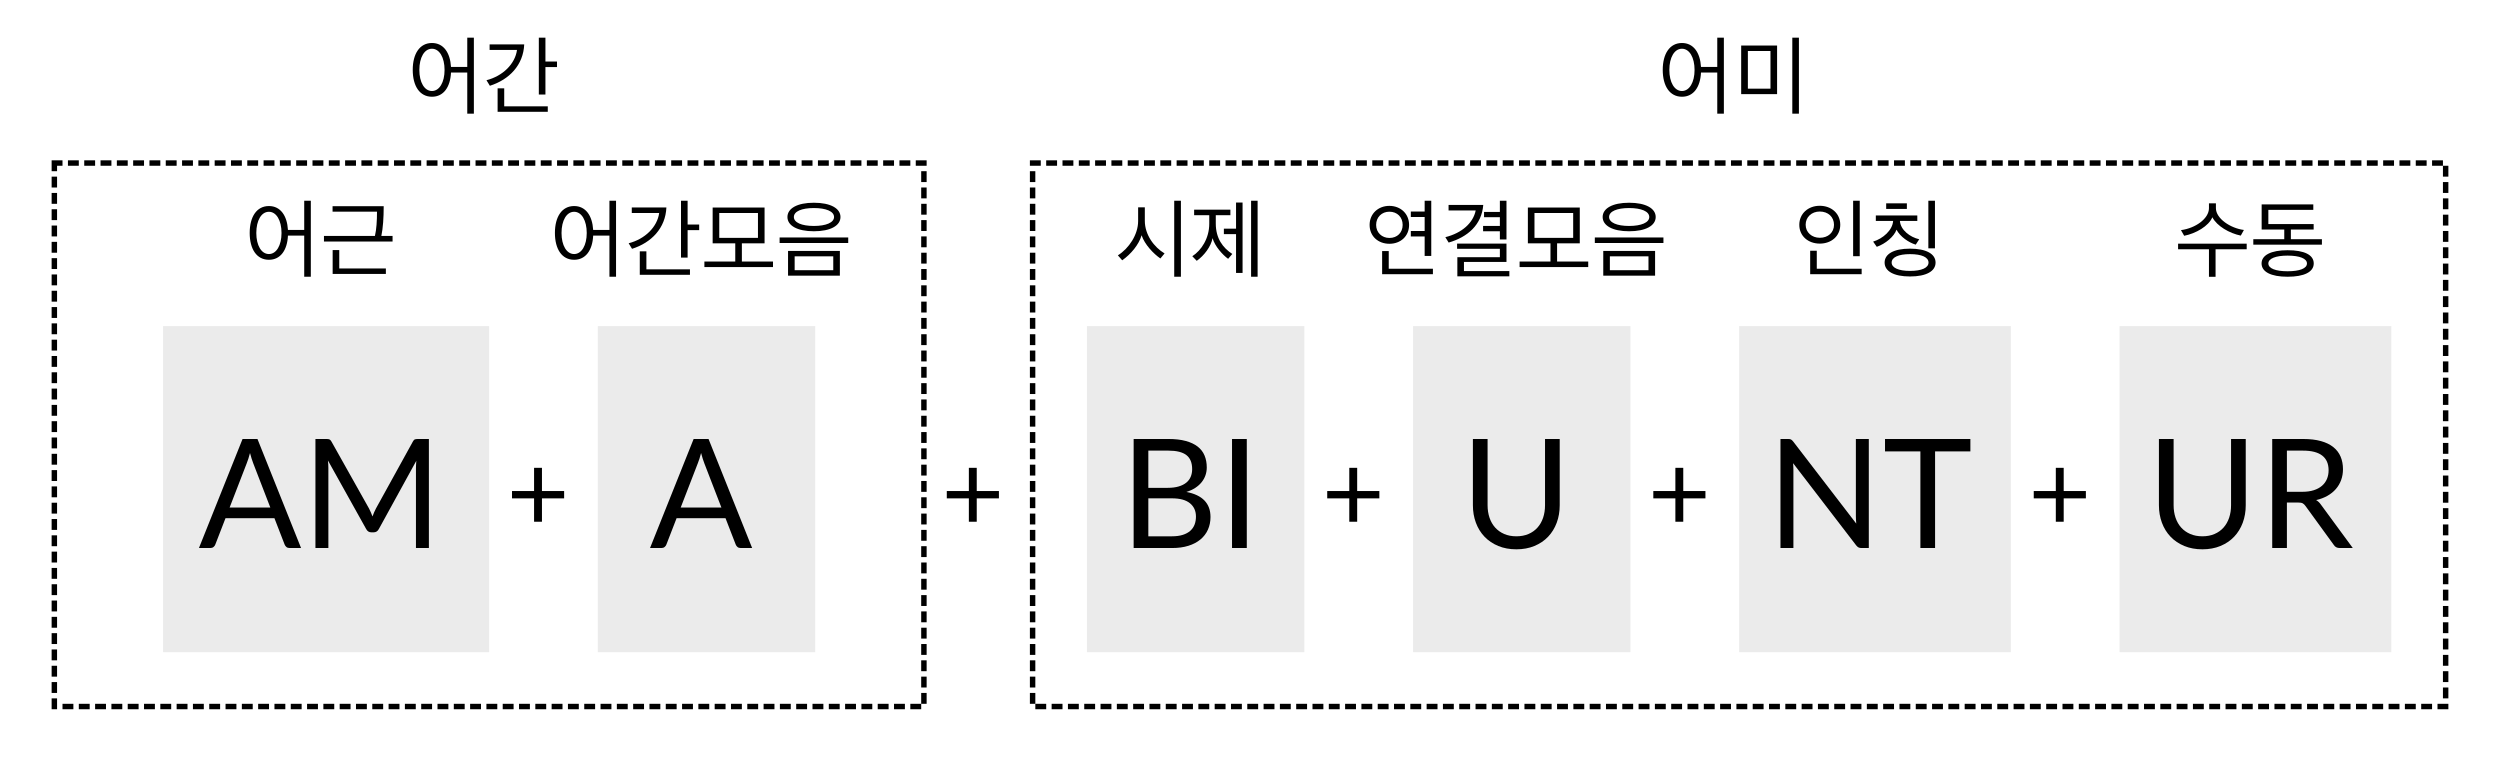
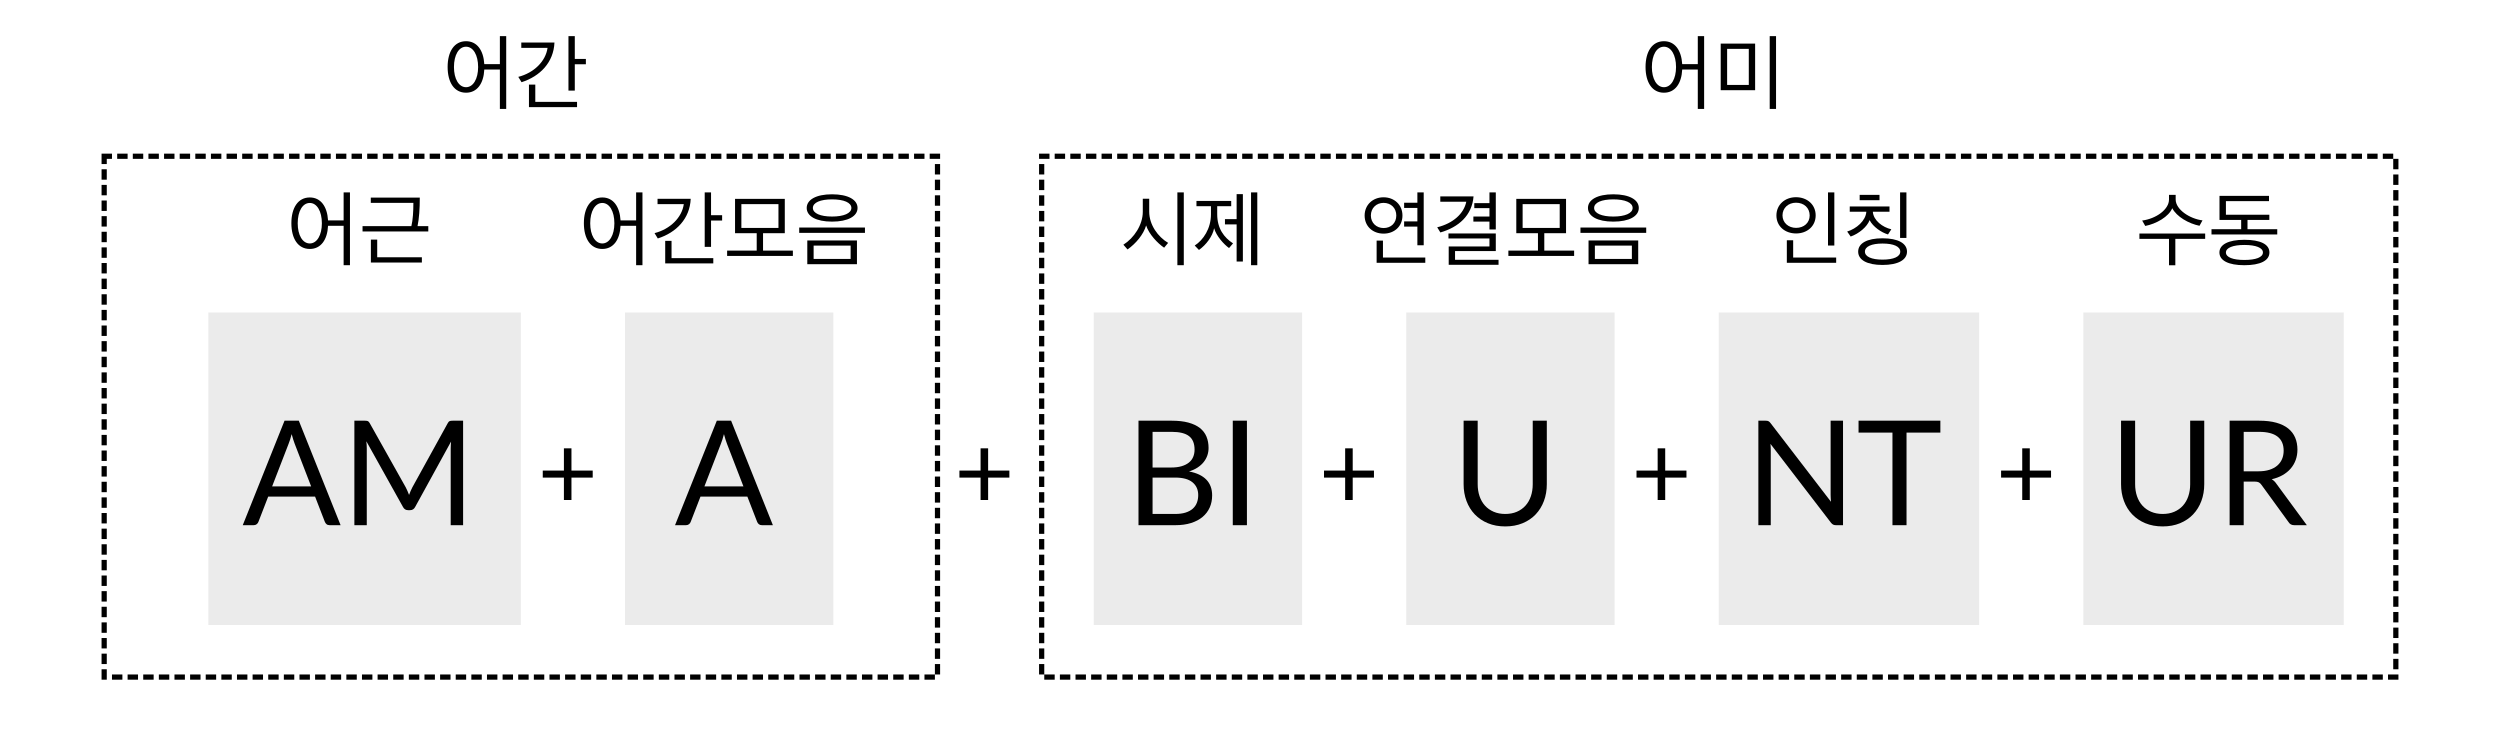
- <svg xmlns="http://www.w3.org/2000/svg" style="isolation:isolate" viewBox="0 0 460 140" width="460" height="140">
+ <svg xmlns="http://www.w3.org/2000/svg" style="isolation:isolate" viewBox="0 0 480 140" width="480" height="140">
  <defs>
-     <clipPath id="_clipPath_DIZ52aOS9laOXnMkzHSFK9pNo91GjcWb">
-       <rect width="460" height="140" />
+     <clipPath id="_clipPath_axQvrKxVKWteTwl1Pi8Dt5Fx5UOR42Oq">
+       <rect width="480" height="140" />
    </clipPath>
  </defs>
-   <g clip-path="url(#_clipPath_DIZ52aOS9laOXnMkzHSFK9pNo91GjcWb)">
-     <path d=" M 10 30 L 170 30 L 170 130 L 10 130 L 10 30 Z " fill="none" vector-effect="non-scaling-stroke" stroke-width="1" stroke-dasharray="1,2" stroke="rgb(0,0,0)" stroke-linejoin="miter" stroke-linecap="square" stroke-miterlimit="3" />
-     <path d=" M 190 30 L 450 30 L 450 130 L 190 130 L 190 30 Z " fill="none" vector-effect="non-scaling-stroke" stroke-width="1" stroke-dasharray="1,2" stroke="rgb(0,0,0)" stroke-linejoin="miter" stroke-linecap="square" stroke-miterlimit="3" />
-     <path d=" M 320 60 L 370 60 L 370 120 L 320 120 L 320 60 Z " fill="rgb(235,235,235)" />
-     <path d=" M 390 60 L 440 60 L 440 120 L 390 120 L 390 60 Z " fill="rgb(235,235,235)" />
-     <path d=" M 341.48 80.774 L 343.86 80.774 L 343.86 100.836 L 342.502 100.836 L 342.502 100.836 Q 342.18 100.836 341.963 100.724 L 341.963 100.724 L 341.963 100.724 Q 341.746 100.612 341.536 100.346 L 341.536 100.346 L 329.93 85.226 L 329.93 85.226 Q 329.958 85.576 329.972 85.912 L 329.972 85.912 L 329.972 85.912 Q 329.986 86.248 329.986 86.542 L 329.986 86.542 L 329.986 100.836 L 327.606 100.836 L 327.606 80.774 L 329.006 80.774 L 329.006 80.774 Q 329.188 80.774 329.314 80.795 L 329.314 80.795 L 329.314 80.795 Q 329.44 80.816 329.538 80.865 L 329.538 80.865 L 329.538 80.865 Q 329.636 80.914 329.734 81.005 L 329.734 81.005 L 329.734 81.005 Q 329.832 81.096 329.944 81.236 L 329.944 81.236 L 341.55 96.342 L 341.55 96.342 Q 341.522 95.978 341.501 95.635 L 341.501 95.635 L 341.501 95.635 Q 341.48 95.292 341.48 94.984 L 341.48 94.984 L 341.48 80.774 L 341.48 80.774 Z  M 362.55 80.774 L 362.55 83.056 L 356.054 83.056 L 356.054 100.836 L 353.352 100.836 L 353.352 83.056 L 346.842 83.056 L 346.842 80.774 L 362.55 80.774 L 362.55 80.774 Z " fill-rule="evenodd" fill="rgb(0,0,0)" />
-     <path d=" M 405.236 98.68 L 405.236 98.68 L 405.236 98.68 Q 406.482 98.68 407.462 98.26 L 407.462 98.26 L 407.462 98.26 Q 408.442 97.84 409.121 97.084 L 409.121 97.084 L 409.121 97.084 Q 409.8 96.328 410.157 95.278 L 410.157 95.278 L 410.157 95.278 Q 410.514 94.228 410.514 92.968 L 410.514 92.968 L 410.514 80.774 L 413.216 80.774 L 413.216 92.968 L 413.216 92.968 Q 413.216 94.704 412.663 96.188 L 412.663 96.188 L 412.663 96.188 Q 412.11 97.672 411.081 98.757 L 411.081 98.757 L 411.081 98.757 Q 410.052 99.842 408.568 100.458 L 408.568 100.458 L 408.568 100.458 Q 407.084 101.074 405.236 101.074 L 405.236 101.074 L 405.236 101.074 Q 403.388 101.074 401.904 100.458 L 401.904 100.458 L 401.904 100.458 Q 400.42 99.842 399.384 98.757 L 399.384 98.757 L 399.384 98.757 Q 398.348 97.672 397.795 96.188 L 397.795 96.188 L 397.795 96.188 Q 397.242 94.704 397.242 92.968 L 397.242 92.968 L 397.242 80.774 L 399.944 80.774 L 399.944 92.954 L 399.944 92.954 Q 399.944 94.214 400.301 95.264 L 400.301 95.264 L 400.301 95.264 Q 400.658 96.314 401.337 97.07 L 401.337 97.07 L 401.337 97.07 Q 402.016 97.826 403.003 98.253 L 403.003 98.253 L 403.003 98.253 Q 403.99 98.68 405.236 98.68 Z  M 420.79 90.49 L 423.646 90.49 L 423.646 90.49 Q 424.822 90.49 425.725 90.203 L 425.725 90.203 L 425.725 90.203 Q 426.628 89.916 427.237 89.391 L 427.237 89.391 L 427.237 89.391 Q 427.846 88.866 428.154 88.138 L 428.154 88.138 L 428.154 88.138 Q 428.462 87.41 428.462 86.528 L 428.462 86.528 L 428.462 86.528 Q 428.462 84.736 427.286 83.826 L 427.286 83.826 L 427.286 83.826 Q 426.11 82.916 423.758 82.916 L 423.758 82.916 L 420.79 82.916 L 420.79 90.49 L 420.79 90.49 Z  M 427.062 92.87 L 432.914 100.836 L 430.506 100.836 L 430.506 100.836 Q 429.764 100.836 429.414 100.262 L 429.414 100.262 L 424.206 93.094 L 424.206 93.094 Q 423.968 92.758 423.695 92.611 L 423.695 92.611 L 423.695 92.611 Q 423.422 92.464 422.848 92.464 L 422.848 92.464 L 420.79 92.464 L 420.79 100.836 L 418.088 100.836 L 418.088 80.774 L 423.758 80.774 L 423.758 80.774 Q 425.662 80.774 427.048 81.159 L 427.048 81.159 L 427.048 81.159 Q 428.434 81.544 429.337 82.272 L 429.337 82.272 L 429.337 82.272 Q 430.24 83 430.674 84.029 L 430.674 84.029 L 430.674 84.029 Q 431.108 85.058 431.108 86.332 L 431.108 86.332 L 431.108 86.332 Q 431.108 87.396 430.772 88.32 L 430.772 88.32 L 430.772 88.32 Q 430.436 89.244 429.799 89.979 L 429.799 89.979 L 429.799 89.979 Q 429.162 90.714 428.245 91.232 L 428.245 91.232 L 428.245 91.232 Q 427.328 91.75 426.166 92.016 L 426.166 92.016 L 426.166 92.016 Q 426.684 92.31 427.062 92.87 L 427.062 92.87 L 427.062 92.87 Z " fill-rule="evenodd" fill="rgb(0,0,0)" />
-     <path d=" M 342.192 47.144 L 342.192 36.936 L 340.976 36.936 L 340.976 47.144 L 342.192 47.144 Z  M 342.544 50.456 L 342.544 49.448 L 334.288 49.448 L 334.288 46.136 L 333.072 46.136 L 333.072 50.456 L 342.544 50.456 Z  M 334.832 37.864 C 332.72 37.864 331.072 39.288 331.072 41.368 C 331.072 43.448 332.72 44.824 334.848 44.824 C 336.976 44.824 338.608 43.432 338.608 41.352 C 338.608 39.272 336.96 37.864 334.832 37.864 Z  M 334.832 38.92 C 336.384 38.92 337.456 39.928 337.456 41.368 C 337.456 42.76 336.384 43.752 334.848 43.752 C 333.376 43.752 332.24 42.76 332.24 41.352 C 332.24 39.928 333.36 38.92 334.832 38.92 Z  M 356.144 48.312 C 356.144 46.728 354.448 45.752 351.44 45.752 C 348.448 45.752 346.768 46.728 346.768 48.312 C 346.768 49.896 348.448 50.872 351.44 50.872 C 354.448 50.872 356.144 49.896 356.144 48.312 Z  M 353.136 44.024 C 351.456 43.64 349.696 42.328 349.584 40.648 L 352.784 40.648 L 352.784 39.64 L 345.152 39.64 L 345.152 40.648 L 348.336 40.648 C 348.224 42.376 346.448 43.912 344.656 44.456 L 345.328 45.416 C 346.928 44.856 348.512 43.528 348.96 42.264 C 349.632 43.56 351.216 44.632 352.496 45.016 L 353.136 44.024 Z  M 354.848 48.312 C 354.848 49.272 353.6 49.848 351.44 49.848 C 349.328 49.848 348.064 49.272 348.064 48.312 C 348.064 47.336 349.328 46.76 351.44 46.76 C 353.6 46.76 354.848 47.336 354.848 48.312 Z  M 356.032 45.688 L 356.032 36.936 L 354.816 36.936 L 354.816 45.688 L 356.032 45.688 Z  M 350.864 38.44 L 350.864 37.416 L 347.056 37.416 L 347.056 38.44 L 350.864 38.44 Z " fill-rule="evenodd" fill="rgb(0,0,0)" />
-     <path d=" M 407.664 50.936 L 407.664 45.864 L 413.392 45.864 L 413.392 44.84 L 400.768 44.84 L 400.768 45.864 L 406.448 45.864 L 406.448 50.936 L 407.664 50.936 Z  M 412.88 42.312 C 410.416 42.008 407.728 40.216 407.728 38.312 L 407.728 37.416 L 406.448 37.416 L 406.448 38.312 C 406.448 40.216 403.984 41.992 401.296 42.344 L 401.888 43.384 C 404.016 42.968 406.4 41.608 407.072 39.976 C 407.92 41.608 410.208 42.92 412.304 43.352 L 412.88 42.312 Z  M 425.728 48.472 C 425.728 46.888 423.984 46.04 420.912 46.04 C 417.856 46.04 416.128 46.952 416.128 48.472 C 416.128 50.024 417.856 50.92 420.912 50.92 C 423.984 50.92 425.728 50.04 425.728 48.472 Z  M 425.712 42.232 L 425.712 41.224 L 417.376 41.224 L 417.376 38.616 L 425.648 38.616 L 425.648 37.608 L 416.144 37.608 L 416.144 42.232 L 420.304 42.232 L 420.304 44.008 L 414.608 44.008 L 414.608 45.016 L 427.232 45.016 L 427.232 44.008 L 421.52 44.008 L 421.52 42.232 L 425.712 42.232 Z  M 420.912 47.032 C 423.136 47.032 424.48 47.576 424.48 48.472 C 424.48 49.4 423.136 49.912 420.912 49.912 C 418.72 49.912 417.376 49.4 417.376 48.472 C 417.376 47.576 418.72 47.032 420.912 47.032 Z " fill-rule="evenodd" fill="rgb(0,0,0)" />
-     <path d=" M 313.8 90.35 L 313.8 91.7 L 309.72 91.7 L 309.72 96 L 308.27 96 L 308.27 91.7 L 304.21 91.7 L 304.21 90.35 L 308.27 90.35 L 308.27 86.08 L 309.72 86.08 L 309.72 90.35 L 313.8 90.35 L 313.8 90.35 Z " fill="rgb(0,0,0)" />
-     <path d=" M 383.8 90.35 L 383.8 91.7 L 379.72 91.7 L 379.72 96 L 378.27 96 L 378.27 91.7 L 374.21 91.7 L 374.21 90.35 L 378.27 90.35 L 378.27 86.08 L 379.72 86.08 L 379.72 90.35 L 383.8 90.35 L 383.8 90.35 Z " fill="rgb(0,0,0)" />
-     <path d=" M 260 60 L 300 60 L 300 120 L 260 120 L 260 60 Z " fill="rgb(235,235,235)" />
-     <path d=" M 279.007 98.68 L 279.007 98.68 L 279.007 98.68 Q 280.253 98.68 281.233 98.26 L 281.233 98.26 L 281.233 98.26 Q 282.213 97.84 282.892 97.084 L 282.892 97.084 L 282.892 97.084 Q 283.571 96.328 283.928 95.278 L 283.928 95.278 L 283.928 95.278 Q 284.285 94.228 284.285 92.968 L 284.285 92.968 L 284.285 80.774 L 286.987 80.774 L 286.987 92.968 L 286.987 92.968 Q 286.987 94.704 286.434 96.188 L 286.434 96.188 L 286.434 96.188 Q 285.881 97.672 284.852 98.757 L 284.852 98.757 L 284.852 98.757 Q 283.823 99.842 282.339 100.458 L 282.339 100.458 L 282.339 100.458 Q 280.855 101.074 279.007 101.074 L 279.007 101.074 L 279.007 101.074 Q 277.159 101.074 275.675 100.458 L 275.675 100.458 L 275.675 100.458 Q 274.191 99.842 273.155 98.757 L 273.155 98.757 L 273.155 98.757 Q 272.119 97.672 271.566 96.188 L 271.566 96.188 L 271.566 96.188 Q 271.013 94.704 271.013 92.968 L 271.013 92.968 L 271.013 80.774 L 273.715 80.774 L 273.715 92.954 L 273.715 92.954 Q 273.715 94.214 274.072 95.264 L 274.072 95.264 L 274.072 95.264 Q 274.429 96.314 275.108 97.07 L 275.108 97.07 L 275.108 97.07 Q 275.787 97.826 276.774 98.253 L 276.774 98.253 L 276.774 98.253 Q 277.761 98.68 279.007 98.68 Z " fill="rgb(0,0,0)" />
-     <path d=" M 262.136 39.928 L 262.136 42.504 L 259.592 42.504 L 259.592 43.512 L 262.136 43.512 L 262.136 47.096 L 263.352 47.096 L 263.352 36.936 L 262.136 36.936 L 262.136 38.92 L 259.592 38.92 L 259.592 39.928 L 262.136 39.928 Z  M 263.656 50.456 L 263.656 49.448 L 255.528 49.448 L 255.528 46.2 L 254.312 46.2 L 254.312 50.456 L 263.656 50.456 Z  M 255.64 37.88 C 253.592 37.88 252.008 39.32 252.008 41.384 C 252.008 43.48 253.592 44.856 255.656 44.856 C 257.704 44.856 259.272 43.464 259.272 41.384 C 259.272 39.304 257.688 37.88 255.64 37.88 Z  M 255.64 38.952 C 257.096 38.952 258.088 39.96 258.088 41.384 C 258.088 42.792 257.096 43.784 255.656 43.784 C 254.264 43.784 253.208 42.792 253.208 41.384 C 253.208 39.96 254.248 38.952 255.64 38.952 Z  M 277.72 50.84 L 277.72 49.88 L 269.368 49.88 L 269.368 48.2 L 277.192 48.2 L 277.192 44.824 L 268.104 44.824 L 268.104 45.784 L 275.976 45.784 L 275.976 47.32 L 268.152 47.32 L 268.152 50.84 L 277.72 50.84 Z  M 272.92 37.704 L 266.536 37.704 L 266.536 38.728 L 271.528 38.728 C 271.064 41.016 269.016 42.872 265.944 43.64 L 266.552 44.632 C 270.04 43.624 272.632 41.384 272.92 37.704 Z  M 273.064 39.96 L 275.976 39.96 L 275.976 41.576 L 272.888 41.576 L 272.888 42.552 L 275.976 42.552 L 275.976 44.056 L 277.192 44.056 L 277.192 36.936 L 275.976 36.936 L 275.976 39 L 273.064 39 L 273.064 39.96 Z  M 292.232 49.144 L 292.232 48.12 L 286.504 48.12 L 286.504 44.776 L 290.68 44.776 L 290.68 38.184 L 281.128 38.184 L 281.128 44.776 L 285.288 44.776 L 285.288 48.12 L 279.608 48.12 L 279.608 49.144 L 292.232 49.144 Z  M 289.464 43.768 L 282.344 43.768 L 282.344 39.192 L 289.464 39.192 L 289.464 43.768 Z  M 306.072 44.712 L 306.072 43.688 L 293.448 43.688 L 293.448 44.712 L 306.072 44.712 Z  M 304.536 50.728 L 304.536 46.168 L 295 46.168 L 295 50.728 L 304.536 50.728 Z  M 303.32 49.72 L 296.216 49.72 L 296.216 47.16 L 303.32 47.16 L 303.32 49.72 Z  M 304.648 39.928 C 304.648 38.344 302.824 37.304 299.752 37.304 C 296.696 37.304 294.888 38.344 294.888 39.928 C 294.888 41.512 296.696 42.552 299.752 42.552 C 302.824 42.552 304.648 41.512 304.648 39.928 Z  M 303.464 39.928 C 303.464 40.952 301.992 41.576 299.752 41.576 C 297.512 41.576 296.072 40.952 296.072 39.928 C 296.072 38.888 297.512 38.28 299.752 38.28 C 301.992 38.28 303.464 38.888 303.464 39.928 Z " fill-rule="evenodd" fill="rgb(0,0,0)" />
-     <path d=" M 253.8 90.35 L 253.8 91.7 L 249.72 91.7 L 249.72 96 L 248.27 96 L 248.27 91.7 L 244.21 91.7 L 244.21 90.35 L 248.27 90.35 L 248.27 86.08 L 249.72 86.08 L 249.72 90.35 L 253.8 90.35 L 253.8 90.35 Z " fill="rgb(0,0,0)" />
-     <path d=" M 200 60 L 240 60 L 240 120 L 200 120 L 200 60 Z " fill="rgb(235,235,235)" />
-     <path d=" M 211.293 98.68 L 215.633 98.68 L 215.633 98.68 Q 216.795 98.68 217.635 98.414 L 217.635 98.414 L 217.635 98.414 Q 218.475 98.148 219.014 97.665 L 219.014 97.665 L 219.014 97.665 Q 219.553 97.182 219.805 96.517 L 219.805 96.517 L 219.805 96.517 Q 220.057 95.852 220.057 95.054 L 220.057 95.054 L 220.057 95.054 Q 220.057 93.5 218.951 92.597 L 218.951 92.597 L 218.951 92.597 Q 217.845 91.694 215.633 91.694 L 215.633 91.694 L 211.293 91.694 L 211.293 98.68 L 211.293 98.68 Z  M 214.989 82.916 L 211.293 82.916 L 211.293 89.762 L 214.877 89.762 L 214.877 89.762 Q 216.025 89.762 216.872 89.51 L 216.872 89.51 L 216.872 89.51 Q 217.719 89.258 218.272 88.81 L 218.272 88.81 L 218.272 88.81 Q 218.825 88.362 219.091 87.725 L 219.091 87.725 L 219.091 87.725 Q 219.357 87.088 219.357 86.332 L 219.357 86.332 L 219.357 86.332 Q 219.357 84.554 218.293 83.735 L 218.293 83.735 L 218.293 83.735 Q 217.229 82.916 214.989 82.916 L 214.989 82.916 L 214.989 82.916 Z  M 208.591 80.774 L 214.989 80.774 L 214.989 80.774 Q 216.837 80.774 218.174 81.138 L 218.174 81.138 L 218.174 81.138 Q 219.511 81.502 220.372 82.174 L 220.372 82.174 L 220.372 82.174 Q 221.233 82.846 221.639 83.819 L 221.639 83.819 L 221.639 83.819 Q 222.045 84.792 222.045 86.01 L 222.045 86.01 L 222.045 86.01 Q 222.045 86.752 221.814 87.431 L 221.814 87.431 L 221.814 87.431 Q 221.583 88.11 221.121 88.698 L 221.121 88.698 L 221.121 88.698 Q 220.659 89.286 219.952 89.755 L 219.952 89.755 L 219.952 89.755 Q 219.245 90.224 218.293 90.518 L 218.293 90.518 L 218.293 90.518 Q 220.505 90.938 221.618 92.093 L 221.618 92.093 L 221.618 92.093 Q 222.731 93.248 222.731 95.124 L 222.731 95.124 L 222.731 95.124 Q 222.731 96.398 222.262 97.448 L 222.262 97.448 L 222.262 97.448 Q 221.793 98.498 220.89 99.254 L 220.89 99.254 L 220.89 99.254 Q 219.987 100.01 218.671 100.423 L 218.671 100.423 L 218.671 100.423 Q 217.355 100.836 215.675 100.836 L 215.675 100.836 L 208.591 100.836 L 208.591 80.774 L 208.591 80.774 Z  M 229.409 80.774 L 229.409 100.836 L 226.693 100.836 L 226.693 80.774 L 229.409 80.774 L 229.409 80.774 Z " fill-rule="evenodd" fill="rgb(0,0,0)" />
-     <path d=" M 217.288 50.92 L 217.288 36.936 L 216.056 36.936 L 216.056 50.92 L 217.288 50.92 Z  M 214.28 46.632 C 212.344 45.48 210.648 43.192 210.648 40.632 L 210.648 38.152 L 209.416 38.152 L 209.416 40.68 C 209.416 43.16 207.736 45.704 205.688 46.984 L 206.488 47.896 C 208.104 46.744 209.544 45.032 210.056 43.288 C 210.6 44.968 212.248 46.696 213.512 47.56 L 214.28 46.632 Z  M 226.744 46.728 C 225.016 45.608 223.704 43.88 223.704 41.128 L 223.704 39.592 L 226.392 39.592 L 226.392 38.584 L 219.72 38.584 L 219.72 39.592 L 222.504 39.592 L 222.504 41.16 C 222.504 43.88 221.032 46.088 219.384 47.144 L 220.2 47.992 C 221.56 47.032 222.824 45.368 223.112 43.816 C 223.512 45.288 224.984 46.92 225.976 47.624 L 226.744 46.728 Z  M 228.632 50.216 L 228.632 37.272 L 227.432 37.272 L 227.432 42.072 L 225.192 42.072 L 225.192 43.08 L 227.432 43.08 L 227.432 50.216 L 228.632 50.216 Z  M 231.4 50.92 L 231.4 36.936 L 230.2 36.936 L 230.2 50.92 L 231.4 50.92 Z " fill-rule="evenodd" fill="rgb(0,0,0)" />
-     <path d=" M 183.8 90.35 L 183.8 91.7 L 179.72 91.7 L 179.72 96 L 178.27 96 L 178.27 91.7 L 174.21 91.7 L 174.21 90.35 L 178.27 90.35 L 178.27 86.08 L 179.72 86.08 L 179.72 90.35 L 183.8 90.35 L 183.8 90.35 Z " fill="rgb(0,0,0)" />
-     <path d=" M 110 60 L 150 60 L 150 120 L 110 120 L 110 60 Z " fill="rgb(235,235,235)" />
-     <path d=" M 125.248 93.388 L 132.738 93.388 L 129.588 85.226 L 129.588 85.226 Q 129.448 84.862 129.294 84.379 L 129.294 84.379 L 129.294 84.379 Q 129.14 83.896 129 83.35 L 129 83.35 L 129 83.35 Q 128.706 84.484 128.398 85.24 L 128.398 85.24 L 125.248 93.388 L 125.248 93.388 Z  M 130.372 80.774 L 138.394 100.836 L 136.294 100.836 L 136.294 100.836 Q 135.93 100.836 135.706 100.654 L 135.706 100.654 L 135.706 100.654 Q 135.482 100.472 135.37 100.192 L 135.37 100.192 L 133.494 95.348 L 124.492 95.348 L 122.616 100.192 L 122.616 100.192 Q 122.532 100.444 122.294 100.64 L 122.294 100.64 L 122.294 100.64 Q 122.056 100.836 121.706 100.836 L 121.706 100.836 L 119.606 100.836 L 127.628 80.774 L 130.372 80.774 L 130.372 80.774 Z " fill-rule="evenodd" fill="rgb(0,0,0)" />
-     <path d=" M 102.104 42.856 C 102.104 45.832 103.384 47.8 105.64 47.8 C 107.768 47.8 109.016 46.04 109.144 43.352 L 112.136 43.352 L 112.136 50.92 L 113.352 50.92 L 113.352 36.936 L 112.136 36.936 L 112.136 42.312 L 109.144 42.312 C 108.984 39.656 107.752 37.912 105.64 37.912 C 103.384 37.912 102.104 39.896 102.104 42.856 Z  M 107.96 42.872 C 107.96 45.144 107.016 46.744 105.64 46.744 C 104.248 46.744 103.32 45.144 103.32 42.872 C 103.32 40.568 104.248 38.968 105.64 38.968 C 107.016 38.968 107.96 40.568 107.96 42.872 Z  M 128.648 42.344 L 128.648 41.32 L 126.52 41.32 L 126.52 36.936 L 125.304 36.936 L 125.304 47.4 L 126.52 47.4 L 126.52 42.344 L 128.648 42.344 Z  M 126.952 50.568 L 126.952 49.56 L 118.936 49.56 L 118.936 46.248 L 117.72 46.248 L 117.72 50.568 L 126.952 50.568 Z  M 116.248 38.168 L 116.248 39.192 L 121.288 39.192 C 120.936 41.768 118.68 43.992 115.672 44.76 L 116.296 45.784 C 119.864 44.648 122.456 41.976 122.616 38.168 L 116.248 38.168 Z  M 142.232 49.144 L 142.232 48.12 L 136.504 48.12 L 136.504 44.776 L 140.68 44.776 L 140.68 38.184 L 131.128 38.184 L 131.128 44.776 L 135.288 44.776 L 135.288 48.12 L 129.608 48.12 L 129.608 49.144 L 142.232 49.144 Z  M 139.464 43.768 L 132.344 43.768 L 132.344 39.192 L 139.464 39.192 L 139.464 43.768 Z  M 156.072 44.712 L 156.072 43.688 L 143.448 43.688 L 143.448 44.712 L 156.072 44.712 Z  M 154.536 50.728 L 154.536 46.168 L 145 46.168 L 145 50.728 L 154.536 50.728 Z  M 153.32 49.72 L 146.216 49.72 L 146.216 47.16 L 153.32 47.16 L 153.32 49.72 Z  M 154.648 39.928 C 154.648 38.344 152.824 37.304 149.752 37.304 C 146.696 37.304 144.888 38.344 144.888 39.928 C 144.888 41.512 146.696 42.552 149.752 42.552 C 152.824 42.552 154.648 41.512 154.648 39.928 Z  M 153.464 39.928 C 153.464 40.952 151.992 41.576 149.752 41.576 C 147.512 41.576 146.072 40.952 146.072 39.928 C 146.072 38.888 147.512 38.28 149.752 38.28 C 151.992 38.28 153.464 38.888 153.464 39.928 Z " fill-rule="evenodd" fill="rgb(0,0,0)" />
-     <path d=" M 103.8 90.35 L 103.8 91.7 L 99.72 91.7 L 99.72 96 L 98.27 96 L 98.27 91.7 L 94.21 91.7 L 94.21 90.35 L 98.27 90.35 L 98.27 86.08 L 99.72 86.08 L 99.72 90.35 L 103.8 90.35 L 103.8 90.35 Z " fill="rgb(0,0,0)" />
-     <path d=" M 45.944 42.856 C 45.944 45.832 47.224 47.8 49.48 47.8 C 51.608 47.8 52.856 46.04 52.984 43.352 L 55.976 43.352 L 55.976 50.92 L 57.192 50.92 L 57.192 36.936 L 55.976 36.936 L 55.976 42.312 L 52.984 42.312 C 52.824 39.656 51.592 37.912 49.48 37.912 C 47.224 37.912 45.944 39.896 45.944 42.856 Z  M 51.8 42.872 C 51.8 45.144 50.856 46.744 49.48 46.744 C 48.088 46.744 47.16 45.144 47.16 42.872 C 47.16 40.568 48.088 38.968 49.48 38.968 C 50.856 38.968 51.8 40.568 51.8 42.872 Z  M 72.232 44.44 L 72.232 43.416 L 70.168 43.416 C 70.472 41.96 70.6 40.072 70.6 37.944 L 61.192 37.944 L 61.192 38.952 L 69.368 38.952 C 69.368 40.616 69.272 42.216 68.984 43.416 L 59.608 43.416 L 59.608 44.44 L 72.232 44.44 Z  M 71 50.408 L 71 49.4 L 62.424 49.4 L 62.424 46.008 L 61.208 46.008 L 61.208 50.408 L 71 50.408 Z " fill-rule="evenodd" fill="rgb(0,0,0)" />
-     <path d=" M 75.944 12.856 C 75.944 15.832 77.224 17.8 79.48 17.8 C 81.608 17.8 82.856 16.04 82.984 13.352 L 85.976 13.352 L 85.976 20.92 L 87.192 20.92 L 87.192 6.936 L 85.976 6.936 L 85.976 12.312 L 82.984 12.312 C 82.824 9.656 81.592 7.912 79.48 7.912 C 77.224 7.912 75.944 9.896 75.944 12.856 Z  M 81.8 12.872 C 81.8 15.144 80.856 16.744 79.48 16.744 C 78.088 16.744 77.16 15.144 77.16 12.872 C 77.16 10.568 78.088 8.968 79.48 8.968 C 80.856 8.968 81.8 10.568 81.8 12.872 Z  M 102.488 12.344 L 102.488 11.32 L 100.36 11.32 L 100.36 6.936 L 99.144 6.936 L 99.144 17.4 L 100.36 17.4 L 100.36 12.344 L 102.488 12.344 Z  M 100.792 20.568 L 100.792 19.56 L 92.776 19.56 L 92.776 16.248 L 91.56 16.248 L 91.56 20.568 L 100.792 20.568 Z  M 90.088 8.168 L 90.088 9.192 L 95.128 9.192 C 94.776 11.768 92.52 13.992 89.512 14.76 L 90.136 15.784 C 93.704 14.648 96.296 11.976 96.456 8.168 L 90.088 8.168 Z " fill-rule="evenodd" fill="rgb(0,0,0)" />
-     <path d=" M 305.944 12.856 C 305.944 15.832 307.224 17.8 309.48 17.8 C 311.608 17.8 312.856 16.04 312.984 13.352 L 315.976 13.352 L 315.976 20.92 L 317.192 20.92 L 317.192 6.936 L 315.976 6.936 L 315.976 12.312 L 312.984 12.312 C 312.824 9.656 311.592 7.912 309.48 7.912 C 307.224 7.912 305.944 9.896 305.944 12.856 Z  M 311.8 12.872 C 311.8 15.144 310.856 16.744 309.48 16.744 C 308.088 16.744 307.16 15.144 307.16 12.872 C 307.16 10.568 308.088 8.968 309.48 8.968 C 310.856 8.968 311.8 10.568 311.8 12.872 Z  M 331 20.92 L 331 6.936 L 329.784 6.936 L 329.784 20.92 L 331 20.92 Z  M 326.984 17.32 L 326.984 8.376 L 320.376 8.376 L 320.376 17.32 L 326.984 17.32 Z  M 325.768 16.312 L 321.608 16.312 L 321.608 9.384 L 325.768 9.384 L 325.768 16.312 Z " fill-rule="evenodd" fill="rgb(0,0,0)" />
-     <path d=" M 30 60 L 90 60 L 90 120 L 30 120 L 30 60 Z " fill="rgb(235,235,235)" />
-     <path d=" M 42.249 93.388 L 49.739 93.388 L 46.589 85.226 L 46.589 85.226 Q 46.449 84.862 46.295 84.379 L 46.295 84.379 L 46.295 84.379 Q 46.141 83.896 46.001 83.35 L 46.001 83.35 L 46.001 83.35 Q 45.707 84.484 45.399 85.24 L 45.399 85.24 L 42.249 93.388 L 42.249 93.388 Z  M 47.373 80.774 L 55.395 100.836 L 53.295 100.836 L 53.295 100.836 Q 52.931 100.836 52.707 100.654 L 52.707 100.654 L 52.707 100.654 Q 52.483 100.472 52.371 100.192 L 52.371 100.192 L 50.495 95.348 L 41.493 95.348 L 39.617 100.192 L 39.617 100.192 Q 39.533 100.444 39.295 100.64 L 39.295 100.64 L 39.295 100.64 Q 39.057 100.836 38.707 100.836 L 38.707 100.836 L 36.607 100.836 L 44.629 80.774 L 47.373 80.774 L 47.373 80.774 Z  M 76.913 80.774 L 78.915 80.774 L 78.915 100.836 L 76.535 100.836 L 76.535 86.094 L 76.535 86.094 Q 76.535 85.8 76.556 85.464 L 76.556 85.464 L 76.556 85.464 Q 76.577 85.128 76.605 84.778 L 76.605 84.778 L 69.717 97.322 L 69.717 97.322 Q 69.395 97.952 68.737 97.952 L 68.737 97.952 L 68.345 97.952 L 68.345 97.952 Q 67.687 97.952 67.365 97.322 L 67.365 97.322 L 60.337 84.722 L 60.337 84.722 Q 60.421 85.464 60.421 86.094 L 60.421 86.094 L 60.421 100.836 L 58.041 100.836 L 58.041 80.774 L 60.043 80.774 L 60.043 80.774 Q 60.407 80.774 60.603 80.844 L 60.603 80.844 L 60.603 80.844 Q 60.799 80.914 60.981 81.236 L 60.981 81.236 L 67.911 93.584 L 67.911 93.584 Q 68.079 93.92 68.24 94.284 L 68.24 94.284 L 68.24 94.284 Q 68.401 94.648 68.541 95.026 L 68.541 95.026 L 68.541 95.026 Q 68.681 94.648 68.835 94.277 L 68.835 94.277 L 68.835 94.277 Q 68.989 93.906 69.171 93.57 L 69.171 93.57 L 75.975 81.236 L 75.975 81.236 Q 76.143 80.914 76.346 80.844 L 76.346 80.844 L 76.346 80.844 Q 76.549 80.774 76.913 80.774 L 76.913 80.774 L 76.913 80.774 Z " fill-rule="evenodd" fill="rgb(0,0,0)" />
+   <g clip-path="url(#_clipPath_axQvrKxVKWteTwl1Pi8Dt5Fx5UOR42Oq)">
+     <path d=" M 20 30 L 180 30 L 180 130 L 20 130 L 20 30 Z " fill="none" vector-effect="non-scaling-stroke" stroke-width="1" stroke-dasharray="1,2" stroke="rgb(0,0,0)" stroke-linejoin="miter" stroke-linecap="square" stroke-miterlimit="3" />
+     <path d=" M 200 30 L 460 30 L 460 130 L 200 130 L 200 30 Z " fill="none" vector-effect="non-scaling-stroke" stroke-width="1" stroke-dasharray="1,2" stroke="rgb(0,0,0)" stroke-linejoin="miter" stroke-linecap="square" stroke-miterlimit="3" />
+     <path d=" M 330 60 L 380 60 L 380 120 L 330 120 L 330 60 Z " fill="rgb(235,235,235)" />
+     <path d=" M 400 60 L 450 60 L 450 120 L 400 120 L 400 60 Z " fill="rgb(235,235,235)" />
+     <path d=" M 351.48 80.774 L 353.86 80.774 L 353.86 100.836 L 352.502 100.836 L 352.502 100.836 Q 352.18 100.836 351.963 100.724 L 351.963 100.724 L 351.963 100.724 Q 351.746 100.612 351.536 100.346 L 351.536 100.346 L 339.93 85.226 L 339.93 85.226 Q 339.958 85.576 339.972 85.912 L 339.972 85.912 L 339.972 85.912 Q 339.986 86.248 339.986 86.542 L 339.986 86.542 L 339.986 100.836 L 337.606 100.836 L 337.606 80.774 L 339.006 80.774 L 339.006 80.774 Q 339.188 80.774 339.314 80.795 L 339.314 80.795 L 339.314 80.795 Q 339.44 80.816 339.538 80.865 L 339.538 80.865 L 339.538 80.865 Q 339.636 80.914 339.734 81.005 L 339.734 81.005 L 339.734 81.005 Q 339.832 81.096 339.944 81.236 L 339.944 81.236 L 351.55 96.342 L 351.55 96.342 Q 351.522 95.978 351.501 95.635 L 351.501 95.635 L 351.501 95.635 Q 351.48 95.292 351.48 94.984 L 351.48 94.984 L 351.48 80.774 L 351.48 80.774 Z  M 372.55 80.774 L 372.55 83.056 L 366.054 83.056 L 366.054 100.836 L 363.352 100.836 L 363.352 83.056 L 356.842 83.056 L 356.842 80.774 L 372.55 80.774 L 372.55 80.774 Z " fill-rule="evenodd" fill="rgb(0,0,0)" />
+     <path d=" M 415.236 98.68 L 415.236 98.68 L 415.236 98.68 Q 416.482 98.68 417.462 98.26 L 417.462 98.26 L 417.462 98.26 Q 418.442 97.84 419.121 97.084 L 419.121 97.084 L 419.121 97.084 Q 419.8 96.328 420.157 95.278 L 420.157 95.278 L 420.157 95.278 Q 420.514 94.228 420.514 92.968 L 420.514 92.968 L 420.514 80.774 L 423.216 80.774 L 423.216 92.968 L 423.216 92.968 Q 423.216 94.704 422.663 96.188 L 422.663 96.188 L 422.663 96.188 Q 422.11 97.672 421.081 98.757 L 421.081 98.757 L 421.081 98.757 Q 420.052 99.842 418.568 100.458 L 418.568 100.458 L 418.568 100.458 Q 417.084 101.074 415.236 101.074 L 415.236 101.074 L 415.236 101.074 Q 413.388 101.074 411.904 100.458 L 411.904 100.458 L 411.904 100.458 Q 410.42 99.842 409.384 98.757 L 409.384 98.757 L 409.384 98.757 Q 408.348 97.672 407.795 96.188 L 407.795 96.188 L 407.795 96.188 Q 407.242 94.704 407.242 92.968 L 407.242 92.968 L 407.242 80.774 L 409.944 80.774 L 409.944 92.954 L 409.944 92.954 Q 409.944 94.214 410.301 95.264 L 410.301 95.264 L 410.301 95.264 Q 410.658 96.314 411.337 97.07 L 411.337 97.07 L 411.337 97.07 Q 412.016 97.826 413.003 98.253 L 413.003 98.253 L 413.003 98.253 Q 413.99 98.68 415.236 98.68 Z  M 430.79 90.49 L 433.646 90.49 L 433.646 90.49 Q 434.822 90.49 435.725 90.203 L 435.725 90.203 L 435.725 90.203 Q 436.628 89.916 437.237 89.391 L 437.237 89.391 L 437.237 89.391 Q 437.846 88.866 438.154 88.138 L 438.154 88.138 L 438.154 88.138 Q 438.462 87.41 438.462 86.528 L 438.462 86.528 L 438.462 86.528 Q 438.462 84.736 437.286 83.826 L 437.286 83.826 L 437.286 83.826 Q 436.11 82.916 433.758 82.916 L 433.758 82.916 L 430.79 82.916 L 430.79 90.49 L 430.79 90.49 Z  M 437.062 92.87 L 442.914 100.836 L 440.506 100.836 L 440.506 100.836 Q 439.764 100.836 439.414 100.262 L 439.414 100.262 L 434.206 93.094 L 434.206 93.094 Q 433.968 92.758 433.695 92.611 L 433.695 92.611 L 433.695 92.611 Q 433.422 92.464 432.848 92.464 L 432.848 92.464 L 430.79 92.464 L 430.79 100.836 L 428.088 100.836 L 428.088 80.774 L 433.758 80.774 L 433.758 80.774 Q 435.662 80.774 437.048 81.159 L 437.048 81.159 L 437.048 81.159 Q 438.434 81.544 439.337 82.272 L 439.337 82.272 L 439.337 82.272 Q 440.24 83 440.674 84.029 L 440.674 84.029 L 440.674 84.029 Q 441.108 85.058 441.108 86.332 L 441.108 86.332 L 441.108 86.332 Q 441.108 87.396 440.772 88.32 L 440.772 88.32 L 440.772 88.32 Q 440.436 89.244 439.799 89.979 L 439.799 89.979 L 439.799 89.979 Q 439.162 90.714 438.245 91.232 L 438.245 91.232 L 438.245 91.232 Q 437.328 91.75 436.166 92.016 L 436.166 92.016 L 436.166 92.016 Q 436.684 92.31 437.062 92.87 L 437.062 92.87 L 437.062 92.87 Z " fill-rule="evenodd" fill="rgb(0,0,0)" />
+     <path d=" M 352.192 47.144 L 352.192 36.936 L 350.976 36.936 L 350.976 47.144 L 352.192 47.144 Z  M 352.544 50.456 L 352.544 49.448 L 344.288 49.448 L 344.288 46.136 L 343.072 46.136 L 343.072 50.456 L 352.544 50.456 Z  M 344.832 37.864 C 342.72 37.864 341.072 39.288 341.072 41.368 C 341.072 43.448 342.72 44.824 344.848 44.824 C 346.976 44.824 348.608 43.432 348.608 41.352 C 348.608 39.272 346.96 37.864 344.832 37.864 Z  M 344.832 38.92 C 346.384 38.92 347.456 39.928 347.456 41.368 C 347.456 42.76 346.384 43.752 344.848 43.752 C 343.376 43.752 342.24 42.76 342.24 41.352 C 342.24 39.928 343.36 38.92 344.832 38.92 Z  M 366.144 48.312 C 366.144 46.728 364.448 45.752 361.44 45.752 C 358.448 45.752 356.768 46.728 356.768 48.312 C 356.768 49.896 358.448 50.872 361.44 50.872 C 364.448 50.872 366.144 49.896 366.144 48.312 Z  M 363.136 44.024 C 361.456 43.64 359.696 42.328 359.584 40.648 L 362.784 40.648 L 362.784 39.64 L 355.152 39.64 L 355.152 40.648 L 358.336 40.648 C 358.224 42.376 356.448 43.912 354.656 44.456 L 355.328 45.416 C 356.928 44.856 358.512 43.528 358.96 42.264 C 359.632 43.56 361.216 44.632 362.496 45.016 L 363.136 44.024 Z  M 364.848 48.312 C 364.848 49.272 363.6 49.848 361.44 49.848 C 359.328 49.848 358.064 49.272 358.064 48.312 C 358.064 47.336 359.328 46.76 361.44 46.76 C 363.6 46.76 364.848 47.336 364.848 48.312 Z  M 366.032 45.688 L 366.032 36.936 L 364.816 36.936 L 364.816 45.688 L 366.032 45.688 Z  M 360.864 38.44 L 360.864 37.416 L 357.056 37.416 L 357.056 38.44 L 360.864 38.44 Z " fill-rule="evenodd" fill="rgb(0,0,0)" />
+     <path d=" M 417.664 50.936 L 417.664 45.864 L 423.392 45.864 L 423.392 44.84 L 410.768 44.84 L 410.768 45.864 L 416.448 45.864 L 416.448 50.936 L 417.664 50.936 Z  M 422.88 42.312 C 420.416 42.008 417.728 40.216 417.728 38.312 L 417.728 37.416 L 416.448 37.416 L 416.448 38.312 C 416.448 40.216 413.984 41.992 411.296 42.344 L 411.888 43.384 C 414.016 42.968 416.4 41.608 417.072 39.976 C 417.92 41.608 420.208 42.92 422.304 43.352 L 422.88 42.312 Z  M 435.728 48.472 C 435.728 46.888 433.984 46.04 430.912 46.04 C 427.856 46.04 426.128 46.952 426.128 48.472 C 426.128 50.024 427.856 50.92 430.912 50.92 C 433.984 50.92 435.728 50.04 435.728 48.472 Z  M 435.712 42.232 L 435.712 41.224 L 427.376 41.224 L 427.376 38.616 L 435.648 38.616 L 435.648 37.608 L 426.144 37.608 L 426.144 42.232 L 430.304 42.232 L 430.304 44.008 L 424.608 44.008 L 424.608 45.016 L 437.232 45.016 L 437.232 44.008 L 431.52 44.008 L 431.52 42.232 L 435.712 42.232 Z  M 430.912 47.032 C 433.136 47.032 434.48 47.576 434.48 48.472 C 434.48 49.4 433.136 49.912 430.912 49.912 C 428.72 49.912 427.376 49.4 427.376 48.472 C 427.376 47.576 428.72 47.032 430.912 47.032 Z " fill-rule="evenodd" fill="rgb(0,0,0)" />
+     <path d=" M 323.8 90.35 L 323.8 91.7 L 319.72 91.7 L 319.72 96 L 318.27 96 L 318.27 91.7 L 314.21 91.7 L 314.21 90.35 L 318.27 90.35 L 318.27 86.08 L 319.72 86.08 L 319.72 90.35 L 323.8 90.35 L 323.8 90.35 Z " fill="rgb(0,0,0)" />
+     <path d=" M 393.8 90.35 L 393.8 91.7 L 389.72 91.7 L 389.72 96 L 388.27 96 L 388.27 91.7 L 384.21 91.7 L 384.21 90.35 L 388.27 90.35 L 388.27 86.08 L 389.72 86.08 L 389.72 90.35 L 393.8 90.35 L 393.8 90.35 Z " fill="rgb(0,0,0)" />
+     <path d=" M 270 60 L 310 60 L 310 120 L 270 120 L 270 60 Z " fill="rgb(235,235,235)" />
+     <path d=" M 289.007 98.68 L 289.007 98.68 L 289.007 98.68 Q 290.253 98.68 291.233 98.26 L 291.233 98.26 L 291.233 98.26 Q 292.213 97.84 292.892 97.084 L 292.892 97.084 L 292.892 97.084 Q 293.571 96.328 293.928 95.278 L 293.928 95.278 L 293.928 95.278 Q 294.285 94.228 294.285 92.968 L 294.285 92.968 L 294.285 80.774 L 296.987 80.774 L 296.987 92.968 L 296.987 92.968 Q 296.987 94.704 296.434 96.188 L 296.434 96.188 L 296.434 96.188 Q 295.881 97.672 294.852 98.757 L 294.852 98.757 L 294.852 98.757 Q 293.823 99.842 292.339 100.458 L 292.339 100.458 L 292.339 100.458 Q 290.855 101.074 289.007 101.074 L 289.007 101.074 L 289.007 101.074 Q 287.159 101.074 285.675 100.458 L 285.675 100.458 L 285.675 100.458 Q 284.191 99.842 283.155 98.757 L 283.155 98.757 L 283.155 98.757 Q 282.119 97.672 281.566 96.188 L 281.566 96.188 L 281.566 96.188 Q 281.013 94.704 281.013 92.968 L 281.013 92.968 L 281.013 80.774 L 283.715 80.774 L 283.715 92.954 L 283.715 92.954 Q 283.715 94.214 284.072 95.264 L 284.072 95.264 L 284.072 95.264 Q 284.429 96.314 285.108 97.07 L 285.108 97.07 L 285.108 97.07 Q 285.787 97.826 286.774 98.253 L 286.774 98.253 L 286.774 98.253 Q 287.761 98.68 289.007 98.68 Z " fill="rgb(0,0,0)" />
+     <path d=" M 272.136 39.928 L 272.136 42.504 L 269.592 42.504 L 269.592 43.512 L 272.136 43.512 L 272.136 47.096 L 273.352 47.096 L 273.352 36.936 L 272.136 36.936 L 272.136 38.92 L 269.592 38.92 L 269.592 39.928 L 272.136 39.928 Z  M 273.656 50.456 L 273.656 49.448 L 265.528 49.448 L 265.528 46.2 L 264.312 46.2 L 264.312 50.456 L 273.656 50.456 Z  M 265.64 37.88 C 263.592 37.88 262.008 39.32 262.008 41.384 C 262.008 43.48 263.592 44.856 265.656 44.856 C 267.704 44.856 269.272 43.464 269.272 41.384 C 269.272 39.304 267.688 37.88 265.64 37.88 Z  M 265.64 38.952 C 267.096 38.952 268.088 39.96 268.088 41.384 C 268.088 42.792 267.096 43.784 265.656 43.784 C 264.264 43.784 263.208 42.792 263.208 41.384 C 263.208 39.96 264.248 38.952 265.64 38.952 Z  M 287.72 50.84 L 287.72 49.88 L 279.368 49.88 L 279.368 48.2 L 287.192 48.2 L 287.192 44.824 L 278.104 44.824 L 278.104 45.784 L 285.976 45.784 L 285.976 47.32 L 278.152 47.32 L 278.152 50.84 L 287.72 50.84 Z  M 282.92 37.704 L 276.536 37.704 L 276.536 38.728 L 281.528 38.728 C 281.064 41.016 279.016 42.872 275.944 43.64 L 276.552 44.632 C 280.04 43.624 282.632 41.384 282.92 37.704 Z  M 283.064 39.96 L 285.976 39.96 L 285.976 41.576 L 282.888 41.576 L 282.888 42.552 L 285.976 42.552 L 285.976 44.056 L 287.192 44.056 L 287.192 36.936 L 285.976 36.936 L 285.976 39 L 283.064 39 L 283.064 39.96 Z  M 302.232 49.144 L 302.232 48.12 L 296.504 48.12 L 296.504 44.776 L 300.68 44.776 L 300.68 38.184 L 291.128 38.184 L 291.128 44.776 L 295.288 44.776 L 295.288 48.12 L 289.608 48.12 L 289.608 49.144 L 302.232 49.144 Z  M 299.464 43.768 L 292.344 43.768 L 292.344 39.192 L 299.464 39.192 L 299.464 43.768 Z  M 316.072 44.712 L 316.072 43.688 L 303.448 43.688 L 303.448 44.712 L 316.072 44.712 Z  M 314.536 50.728 L 314.536 46.168 L 305 46.168 L 305 50.728 L 314.536 50.728 Z  M 313.32 49.72 L 306.216 49.72 L 306.216 47.16 L 313.32 47.16 L 313.32 49.72 Z  M 314.648 39.928 C 314.648 38.344 312.824 37.304 309.752 37.304 C 306.696 37.304 304.888 38.344 304.888 39.928 C 304.888 41.512 306.696 42.552 309.752 42.552 C 312.824 42.552 314.648 41.512 314.648 39.928 Z  M 313.464 39.928 C 313.464 40.952 311.992 41.576 309.752 41.576 C 307.512 41.576 306.072 40.952 306.072 39.928 C 306.072 38.888 307.512 38.28 309.752 38.28 C 311.992 38.28 313.464 38.888 313.464 39.928 Z " fill-rule="evenodd" fill="rgb(0,0,0)" />
+     <path d=" M 263.8 90.35 L 263.8 91.7 L 259.72 91.7 L 259.72 96 L 258.27 96 L 258.27 91.7 L 254.21 91.7 L 254.21 90.35 L 258.27 90.35 L 258.27 86.08 L 259.72 86.08 L 259.72 90.35 L 263.8 90.35 L 263.8 90.35 Z " fill="rgb(0,0,0)" />
+     <path d=" M 210 60 L 250 60 L 250 120 L 210 120 L 210 60 Z " fill="rgb(235,235,235)" />
+     <path d=" M 221.293 98.68 L 225.633 98.68 L 225.633 98.68 Q 226.795 98.68 227.635 98.414 L 227.635 98.414 L 227.635 98.414 Q 228.475 98.148 229.014 97.665 L 229.014 97.665 L 229.014 97.665 Q 229.553 97.182 229.805 96.517 L 229.805 96.517 L 229.805 96.517 Q 230.057 95.852 230.057 95.054 L 230.057 95.054 L 230.057 95.054 Q 230.057 93.5 228.951 92.597 L 228.951 92.597 L 228.951 92.597 Q 227.845 91.694 225.633 91.694 L 225.633 91.694 L 221.293 91.694 L 221.293 98.68 L 221.293 98.68 Z  M 224.989 82.916 L 221.293 82.916 L 221.293 89.762 L 224.877 89.762 L 224.877 89.762 Q 226.025 89.762 226.872 89.51 L 226.872 89.51 L 226.872 89.51 Q 227.719 89.258 228.272 88.81 L 228.272 88.81 L 228.272 88.81 Q 228.825 88.362 229.091 87.725 L 229.091 87.725 L 229.091 87.725 Q 229.357 87.088 229.357 86.332 L 229.357 86.332 L 229.357 86.332 Q 229.357 84.554 228.293 83.735 L 228.293 83.735 L 228.293 83.735 Q 227.229 82.916 224.989 82.916 L 224.989 82.916 L 224.989 82.916 Z  M 218.591 80.774 L 224.989 80.774 L 224.989 80.774 Q 226.837 80.774 228.174 81.138 L 228.174 81.138 L 228.174 81.138 Q 229.511 81.502 230.372 82.174 L 230.372 82.174 L 230.372 82.174 Q 231.233 82.846 231.639 83.819 L 231.639 83.819 L 231.639 83.819 Q 232.045 84.792 232.045 86.01 L 232.045 86.01 L 232.045 86.01 Q 232.045 86.752 231.814 87.431 L 231.814 87.431 L 231.814 87.431 Q 231.583 88.11 231.121 88.698 L 231.121 88.698 L 231.121 88.698 Q 230.659 89.286 229.952 89.755 L 229.952 89.755 L 229.952 89.755 Q 229.245 90.224 228.293 90.518 L 228.293 90.518 L 228.293 90.518 Q 230.505 90.938 231.618 92.093 L 231.618 92.093 L 231.618 92.093 Q 232.731 93.248 232.731 95.124 L 232.731 95.124 L 232.731 95.124 Q 232.731 96.398 232.262 97.448 L 232.262 97.448 L 232.262 97.448 Q 231.793 98.498 230.89 99.254 L 230.89 99.254 L 230.89 99.254 Q 229.987 100.01 228.671 100.423 L 228.671 100.423 L 228.671 100.423 Q 227.355 100.836 225.675 100.836 L 225.675 100.836 L 218.591 100.836 L 218.591 80.774 L 218.591 80.774 Z  M 239.409 80.774 L 239.409 100.836 L 236.693 100.836 L 236.693 80.774 L 239.409 80.774 L 239.409 80.774 Z " fill-rule="evenodd" fill="rgb(0,0,0)" />
+     <path d=" M 227.288 50.92 L 227.288 36.936 L 226.056 36.936 L 226.056 50.92 L 227.288 50.92 Z  M 224.28 46.632 C 222.344 45.48 220.648 43.192 220.648 40.632 L 220.648 38.152 L 219.416 38.152 L 219.416 40.68 C 219.416 43.16 217.736 45.704 215.688 46.984 L 216.488 47.896 C 218.104 46.744 219.544 45.032 220.056 43.288 C 220.6 44.968 222.248 46.696 223.512 47.56 L 224.28 46.632 Z  M 236.744 46.728 C 235.016 45.608 233.704 43.88 233.704 41.128 L 233.704 39.592 L 236.392 39.592 L 236.392 38.584 L 229.72 38.584 L 229.72 39.592 L 232.504 39.592 L 232.504 41.16 C 232.504 43.88 231.032 46.088 229.384 47.144 L 230.2 47.992 C 231.56 47.032 232.824 45.368 233.112 43.816 C 233.512 45.288 234.984 46.92 235.976 47.624 L 236.744 46.728 Z  M 238.632 50.216 L 238.632 37.272 L 237.432 37.272 L 237.432 42.072 L 235.192 42.072 L 235.192 43.08 L 237.432 43.08 L 237.432 50.216 L 238.632 50.216 Z  M 241.4 50.92 L 241.4 36.936 L 240.2 36.936 L 240.2 50.92 L 241.4 50.92 Z " fill-rule="evenodd" fill="rgb(0,0,0)" />
+     <path d=" M 193.8 90.35 L 193.8 91.7 L 189.72 91.7 L 189.72 96 L 188.27 96 L 188.27 91.7 L 184.21 91.7 L 184.21 90.35 L 188.27 90.35 L 188.27 86.08 L 189.72 86.08 L 189.72 90.35 L 193.8 90.35 L 193.8 90.35 Z " fill="rgb(0,0,0)" />
+     <path d=" M 120 60 L 160 60 L 160 120 L 120 120 L 120 60 Z " fill="rgb(235,235,235)" />
+     <path d=" M 135.248 93.388 L 142.738 93.388 L 139.588 85.226 L 139.588 85.226 Q 139.448 84.862 139.294 84.379 L 139.294 84.379 L 139.294 84.379 Q 139.14 83.896 139 83.35 L 139 83.35 L 139 83.35 Q 138.706 84.484 138.398 85.24 L 138.398 85.24 L 135.248 93.388 L 135.248 93.388 Z  M 140.372 80.774 L 148.394 100.836 L 146.294 100.836 L 146.294 100.836 Q 145.93 100.836 145.706 100.654 L 145.706 100.654 L 145.706 100.654 Q 145.482 100.472 145.37 100.192 L 145.37 100.192 L 143.494 95.348 L 134.492 95.348 L 132.616 100.192 L 132.616 100.192 Q 132.532 100.444 132.294 100.64 L 132.294 100.64 L 132.294 100.64 Q 132.056 100.836 131.706 100.836 L 131.706 100.836 L 129.606 100.836 L 137.628 80.774 L 140.372 80.774 L 140.372 80.774 Z " fill-rule="evenodd" fill="rgb(0,0,0)" />
+     <path d=" M 112.104 42.856 C 112.104 45.832 113.384 47.8 115.64 47.8 C 117.768 47.8 119.016 46.04 119.144 43.352 L 122.136 43.352 L 122.136 50.92 L 123.352 50.92 L 123.352 36.936 L 122.136 36.936 L 122.136 42.312 L 119.144 42.312 C 118.984 39.656 117.752 37.912 115.64 37.912 C 113.384 37.912 112.104 39.896 112.104 42.856 Z  M 117.96 42.872 C 117.96 45.144 117.016 46.744 115.64 46.744 C 114.248 46.744 113.32 45.144 113.32 42.872 C 113.32 40.568 114.248 38.968 115.64 38.968 C 117.016 38.968 117.96 40.568 117.96 42.872 Z  M 138.648 42.344 L 138.648 41.32 L 136.52 41.32 L 136.52 36.936 L 135.304 36.936 L 135.304 47.4 L 136.52 47.4 L 136.52 42.344 L 138.648 42.344 Z  M 136.952 50.568 L 136.952 49.56 L 128.936 49.56 L 128.936 46.248 L 127.72 46.248 L 127.72 50.568 L 136.952 50.568 Z  M 126.248 38.168 L 126.248 39.192 L 131.288 39.192 C 130.936 41.768 128.68 43.992 125.672 44.76 L 126.296 45.784 C 129.864 44.648 132.456 41.976 132.616 38.168 L 126.248 38.168 Z  M 152.232 49.144 L 152.232 48.12 L 146.504 48.12 L 146.504 44.776 L 150.68 44.776 L 150.68 38.184 L 141.128 38.184 L 141.128 44.776 L 145.288 44.776 L 145.288 48.12 L 139.608 48.12 L 139.608 49.144 L 152.232 49.144 Z  M 149.464 43.768 L 142.344 43.768 L 142.344 39.192 L 149.464 39.192 L 149.464 43.768 Z  M 166.072 44.712 L 166.072 43.688 L 153.448 43.688 L 153.448 44.712 L 166.072 44.712 Z  M 164.536 50.728 L 164.536 46.168 L 155 46.168 L 155 50.728 L 164.536 50.728 Z  M 163.32 49.72 L 156.216 49.72 L 156.216 47.16 L 163.32 47.16 L 163.32 49.72 Z  M 164.648 39.928 C 164.648 38.344 162.824 37.304 159.752 37.304 C 156.696 37.304 154.888 38.344 154.888 39.928 C 154.888 41.512 156.696 42.552 159.752 42.552 C 162.824 42.552 164.648 41.512 164.648 39.928 Z  M 163.464 39.928 C 163.464 40.952 161.992 41.576 159.752 41.576 C 157.512 41.576 156.072 40.952 156.072 39.928 C 156.072 38.888 157.512 38.28 159.752 38.28 C 161.992 38.28 163.464 38.888 163.464 39.928 Z " fill-rule="evenodd" fill="rgb(0,0,0)" />
+     <path d=" M 113.8 90.35 L 113.8 91.7 L 109.72 91.7 L 109.72 96 L 108.27 96 L 108.27 91.7 L 104.21 91.7 L 104.21 90.35 L 108.27 90.35 L 108.27 86.08 L 109.72 86.08 L 109.72 90.35 L 113.8 90.35 L 113.8 90.35 Z " fill="rgb(0,0,0)" />
+     <path d=" M 55.944 42.856 C 55.944 45.832 57.224 47.8 59.48 47.8 C 61.608 47.8 62.856 46.04 62.984 43.352 L 65.976 43.352 L 65.976 50.92 L 67.192 50.92 L 67.192 36.936 L 65.976 36.936 L 65.976 42.312 L 62.984 42.312 C 62.824 39.656 61.592 37.912 59.48 37.912 C 57.224 37.912 55.944 39.896 55.944 42.856 Z  M 61.8 42.872 C 61.8 45.144 60.856 46.744 59.48 46.744 C 58.088 46.744 57.16 45.144 57.16 42.872 C 57.16 40.568 58.088 38.968 59.48 38.968 C 60.856 38.968 61.8 40.568 61.8 42.872 Z  M 82.232 44.44 L 82.232 43.416 L 80.168 43.416 C 80.472 41.96 80.6 40.072 80.6 37.944 L 71.192 37.944 L 71.192 38.952 L 79.368 38.952 C 79.368 40.616 79.272 42.216 78.984 43.416 L 69.608 43.416 L 69.608 44.44 L 82.232 44.44 Z  M 81 50.408 L 81 49.4 L 72.424 49.4 L 72.424 46.008 L 71.208 46.008 L 71.208 50.408 L 81 50.408 Z " fill-rule="evenodd" fill="rgb(0,0,0)" />
+     <path d=" M 85.944 12.856 C 85.944 15.832 87.224 17.8 89.48 17.8 C 91.608 17.8 92.856 16.04 92.984 13.352 L 95.976 13.352 L 95.976 20.92 L 97.192 20.92 L 97.192 6.936 L 95.976 6.936 L 95.976 12.312 L 92.984 12.312 C 92.824 9.656 91.592 7.912 89.48 7.912 C 87.224 7.912 85.944 9.896 85.944 12.856 Z  M 91.8 12.872 C 91.8 15.144 90.856 16.744 89.48 16.744 C 88.088 16.744 87.16 15.144 87.16 12.872 C 87.16 10.568 88.088 8.968 89.48 8.968 C 90.856 8.968 91.8 10.568 91.8 12.872 Z  M 112.488 12.344 L 112.488 11.32 L 110.36 11.32 L 110.36 6.936 L 109.144 6.936 L 109.144 17.4 L 110.36 17.4 L 110.36 12.344 L 112.488 12.344 Z  M 110.792 20.568 L 110.792 19.56 L 102.776 19.56 L 102.776 16.248 L 101.56 16.248 L 101.56 20.568 L 110.792 20.568 Z  M 100.088 8.168 L 100.088 9.192 L 105.128 9.192 C 104.776 11.768 102.52 13.992 99.512 14.76 L 100.136 15.784 C 103.704 14.648 106.296 11.976 106.456 8.168 L 100.088 8.168 Z " fill-rule="evenodd" fill="rgb(0,0,0)" />
+     <path d=" M 315.944 12.856 C 315.944 15.832 317.224 17.8 319.48 17.8 C 321.608 17.8 322.856 16.04 322.984 13.352 L 325.976 13.352 L 325.976 20.92 L 327.192 20.92 L 327.192 6.936 L 325.976 6.936 L 325.976 12.312 L 322.984 12.312 C 322.824 9.656 321.592 7.912 319.48 7.912 C 317.224 7.912 315.944 9.896 315.944 12.856 Z  M 321.8 12.872 C 321.8 15.144 320.856 16.744 319.48 16.744 C 318.088 16.744 317.16 15.144 317.16 12.872 C 317.16 10.568 318.088 8.968 319.48 8.968 C 320.856 8.968 321.8 10.568 321.8 12.872 Z  M 341 20.92 L 341 6.936 L 339.784 6.936 L 339.784 20.92 L 341 20.92 Z  M 336.984 17.32 L 336.984 8.376 L 330.376 8.376 L 330.376 17.32 L 336.984 17.32 Z  M 335.768 16.312 L 331.608 16.312 L 331.608 9.384 L 335.768 9.384 L 335.768 16.312 Z " fill-rule="evenodd" fill="rgb(0,0,0)" />
+     <path d=" M 40 60 L 100 60 L 100 120 L 40 120 L 40 60 Z " fill="rgb(235,235,235)" />
+     <path d=" M 52.249 93.388 L 59.739 93.388 L 56.589 85.226 L 56.589 85.226 Q 56.449 84.862 56.295 84.379 L 56.295 84.379 L 56.295 84.379 Q 56.141 83.896 56.001 83.35 L 56.001 83.35 L 56.001 83.35 Q 55.707 84.484 55.399 85.24 L 55.399 85.24 L 52.249 93.388 L 52.249 93.388 Z  M 57.373 80.774 L 65.395 100.836 L 63.295 100.836 L 63.295 100.836 Q 62.931 100.836 62.707 100.654 L 62.707 100.654 L 62.707 100.654 Q 62.483 100.472 62.371 100.192 L 62.371 100.192 L 60.495 95.348 L 51.493 95.348 L 49.617 100.192 L 49.617 100.192 Q 49.533 100.444 49.295 100.64 L 49.295 100.64 L 49.295 100.64 Q 49.057 100.836 48.707 100.836 L 48.707 100.836 L 46.607 100.836 L 54.629 80.774 L 57.373 80.774 L 57.373 80.774 Z  M 86.913 80.774 L 88.915 80.774 L 88.915 100.836 L 86.535 100.836 L 86.535 86.094 L 86.535 86.094 Q 86.535 85.8 86.556 85.464 L 86.556 85.464 L 86.556 85.464 Q 86.577 85.128 86.605 84.778 L 86.605 84.778 L 79.717 97.322 L 79.717 97.322 Q 79.395 97.952 78.737 97.952 L 78.737 97.952 L 78.345 97.952 L 78.345 97.952 Q 77.687 97.952 77.365 97.322 L 77.365 97.322 L 70.337 84.722 L 70.337 84.722 Q 70.421 85.464 70.421 86.094 L 70.421 86.094 L 70.421 100.836 L 68.041 100.836 L 68.041 80.774 L 70.043 80.774 L 70.043 80.774 Q 70.407 80.774 70.603 80.844 L 70.603 80.844 L 70.603 80.844 Q 70.799 80.914 70.981 81.236 L 70.981 81.236 L 77.911 93.584 L 77.911 93.584 Q 78.079 93.92 78.24 94.284 L 78.24 94.284 L 78.24 94.284 Q 78.401 94.648 78.541 95.026 L 78.541 95.026 L 78.541 95.026 Q 78.681 94.648 78.835 94.277 L 78.835 94.277 L 78.835 94.277 Q 78.989 93.906 79.171 93.57 L 79.171 93.57 L 85.975 81.236 L 85.975 81.236 Q 86.143 80.914 86.346 80.844 L 86.346 80.844 L 86.346 80.844 Q 86.549 80.774 86.913 80.774 L 86.913 80.774 L 86.913 80.774 Z " fill-rule="evenodd" fill="rgb(0,0,0)" />
  </g>
</svg>
